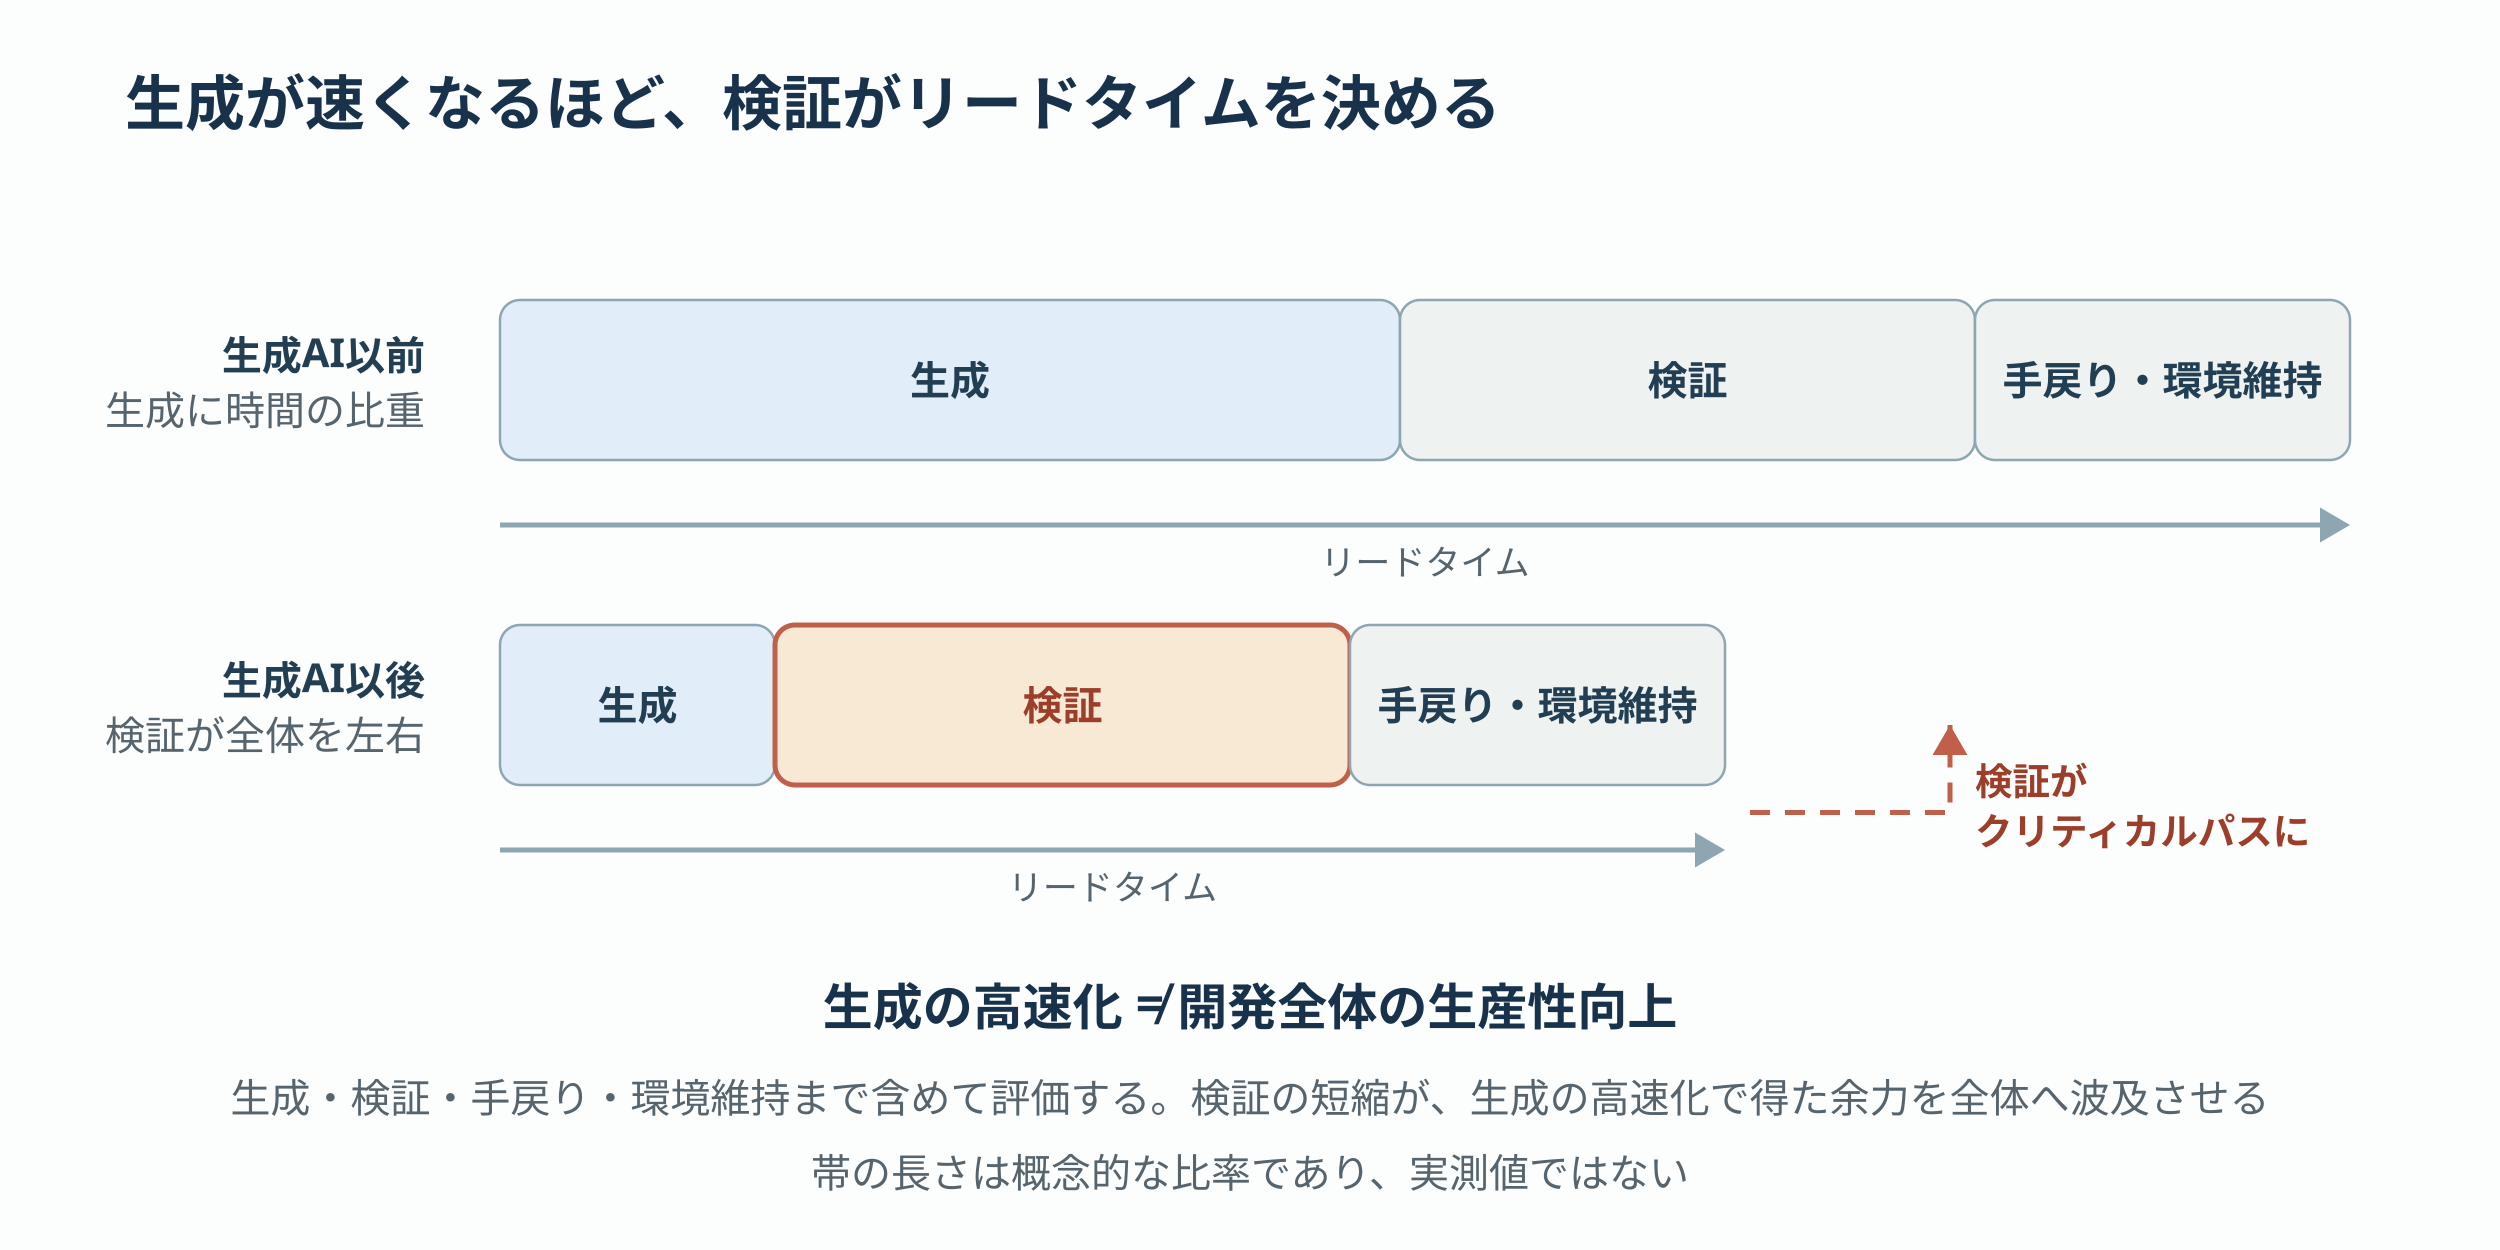
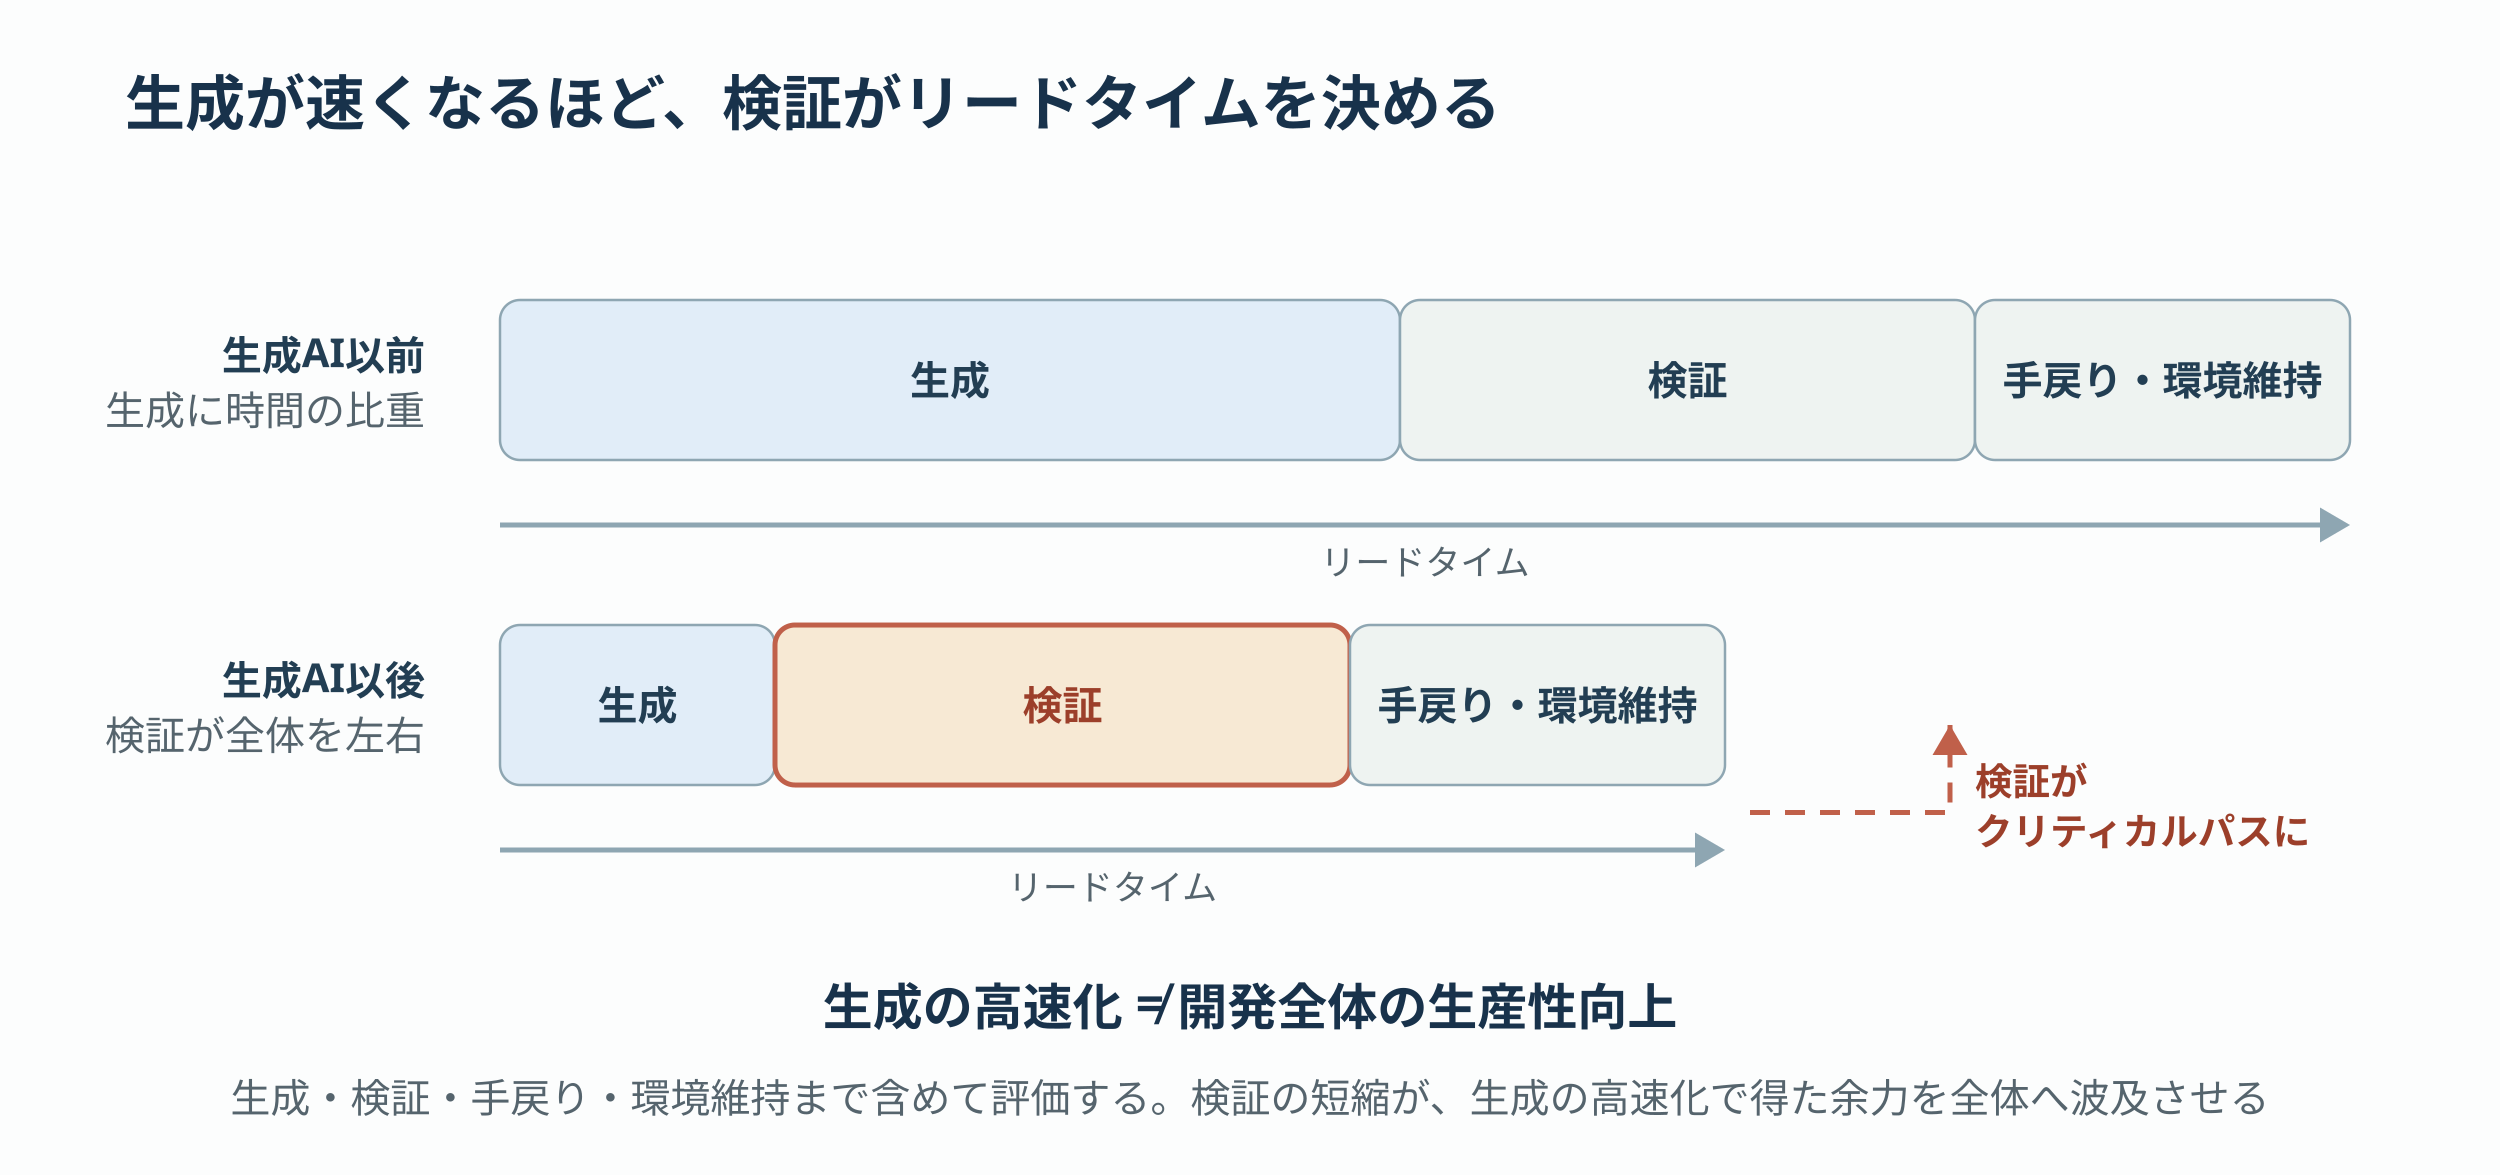
- <svg xmlns="http://www.w3.org/2000/svg" width="1000" height="500" viewBox="0 0 1000 500" role="img" aria-label="生成AI以前と以後のリードタイム" aria-describedby="desc">
+ <svg xmlns="http://www.w3.org/2000/svg" width="1000" height="470" viewBox="0 0 1000 470" role="img" aria-label="生成AI以前と以後のリードタイム" aria-describedby="desc">
  <rect width="100%" height="100%" fill="#fcfdfd" />
  <text x="50" y="50" text-anchor="start" font-family="sans-serif" font-size="24" font-weight="700" fill="#18324b">生成が速くなるほど、検証がリードタイムを決める</text>
  <text x="170" y="148" text-anchor="end" font-family="sans-serif" font-size="16" font-weight="700" fill="#223e53">生成AI以前</text>
  <text x="170" y="170" text-anchor="end" font-family="sans-serif" font-size="16" fill="#55646d">生成に時間の比重</text>
  <rect x="200" y="120" width="360" height="64" rx="8" fill="#e1edf8" stroke="#8ea6b2" stroke-width="1" />
  <text x="380" y="158" text-anchor="middle" font-family="sans-serif" font-size="16" font-weight="700" fill="#223e53">生成</text>
  <rect x="560" y="120" width="230" height="64" rx="8" fill="#eef3f1" stroke="#8ea6b2" stroke-width="1" />
  <text x="675" y="158" text-anchor="middle" font-family="sans-serif" font-size="16" font-weight="700" fill="#223e53">検証</text>
  <rect x="790" y="120" width="150" height="64" rx="8" fill="#eef3f1" stroke="#8ea6b2" stroke-width="1" />
  <text x="865" y="158" text-anchor="middle" font-family="sans-serif" font-size="16" font-weight="700" fill="#223e53">手戻り・環境維持</text>
  <path d="M200.0 210.0 L930.0 210.0" stroke="#8ea6b2" stroke-width="2" fill="none" />
  <polygon points="940.0,210.0 928.0,217.0 928.0,203.0" fill="#8ea6b2" />
  <text x="570" y="230" text-anchor="middle" font-family="sans-serif" font-size="14" fill="#55646d">リードタイム</text>
  <text x="170" y="278" text-anchor="end" font-family="sans-serif" font-size="16" font-weight="700" fill="#223e53">生成AI以後</text>
  <text x="170" y="300" text-anchor="end" font-family="sans-serif" font-size="16" fill="#55646d">検証が全体を左右</text>
  <rect x="200" y="250" width="110" height="64" rx="8" fill="#e1edf8" stroke="#8ea6b2" stroke-width="1" />
  <text x="255" y="288" text-anchor="middle" font-family="sans-serif" font-size="16" font-weight="700" fill="#223e53">生成</text>
  <rect x="310" y="250" width="230" height="64" rx="8" fill="#f7e9d4" stroke="#c0604a" stroke-width="2" />
  <text x="425" y="288" text-anchor="middle" font-family="sans-serif" font-size="16" font-weight="700" fill="#9c3f2a">検証</text>
  <rect x="540" y="250" width="150" height="64" rx="8" fill="#eef3f1" stroke="#8ea6b2" stroke-width="1" />
  <text x="615" y="288" text-anchor="middle" font-family="sans-serif" font-size="16" font-weight="700" fill="#223e53">手戻り・環境維持</text>
  <path d="M200.0 340.0 L680.0 340.0" stroke="#8ea6b2" stroke-width="2" fill="none" />
  <polygon points="690.0,340.0 678.0,347.0 678.0,333.0" fill="#8ea6b2" />
  <text x="445" y="360" text-anchor="middle" font-family="sans-serif" font-size="14" fill="#55646d">リードタイム</text>
  <path d="M700 325 H780 V290" stroke="#c0604a" stroke-width="2" fill="none" stroke-dasharray="8 6" />
  <polygon points="780.0,290.0 787.0,302.0 773.0,302.0" fill="#c0604a" />
  <text x="790" y="318" text-anchor="start" font-family="sans-serif" font-size="15" font-weight="700" fill="#9c3f2a">検証が</text>
  <text x="790" y="338" text-anchor="start" font-family="sans-serif" font-size="15" font-weight="700" fill="#9c3f2a">クリティカルパスに</text>
  <text x="500" y="410" text-anchor="middle" font-family="sans-serif" font-size="20" font-weight="700" fill="#18324b">生成の高速化 ≠ 開発全体の生産性向上</text>
  <text x="500" y="445" text-anchor="middle" font-family="sans-serif" font-size="16" fill="#55646d">生成・検証・手戻り・環境維持まで含めて評価する。検証の短縮が、生成の高速化で得た余力を全体へ波及させる</text>
-   <text x="500" y="475" text-anchor="middle" font-family="sans-serif" font-size="16" fill="#55646d">帯の長さは概念的な比率であり、実測値ではない</text>
</svg>
